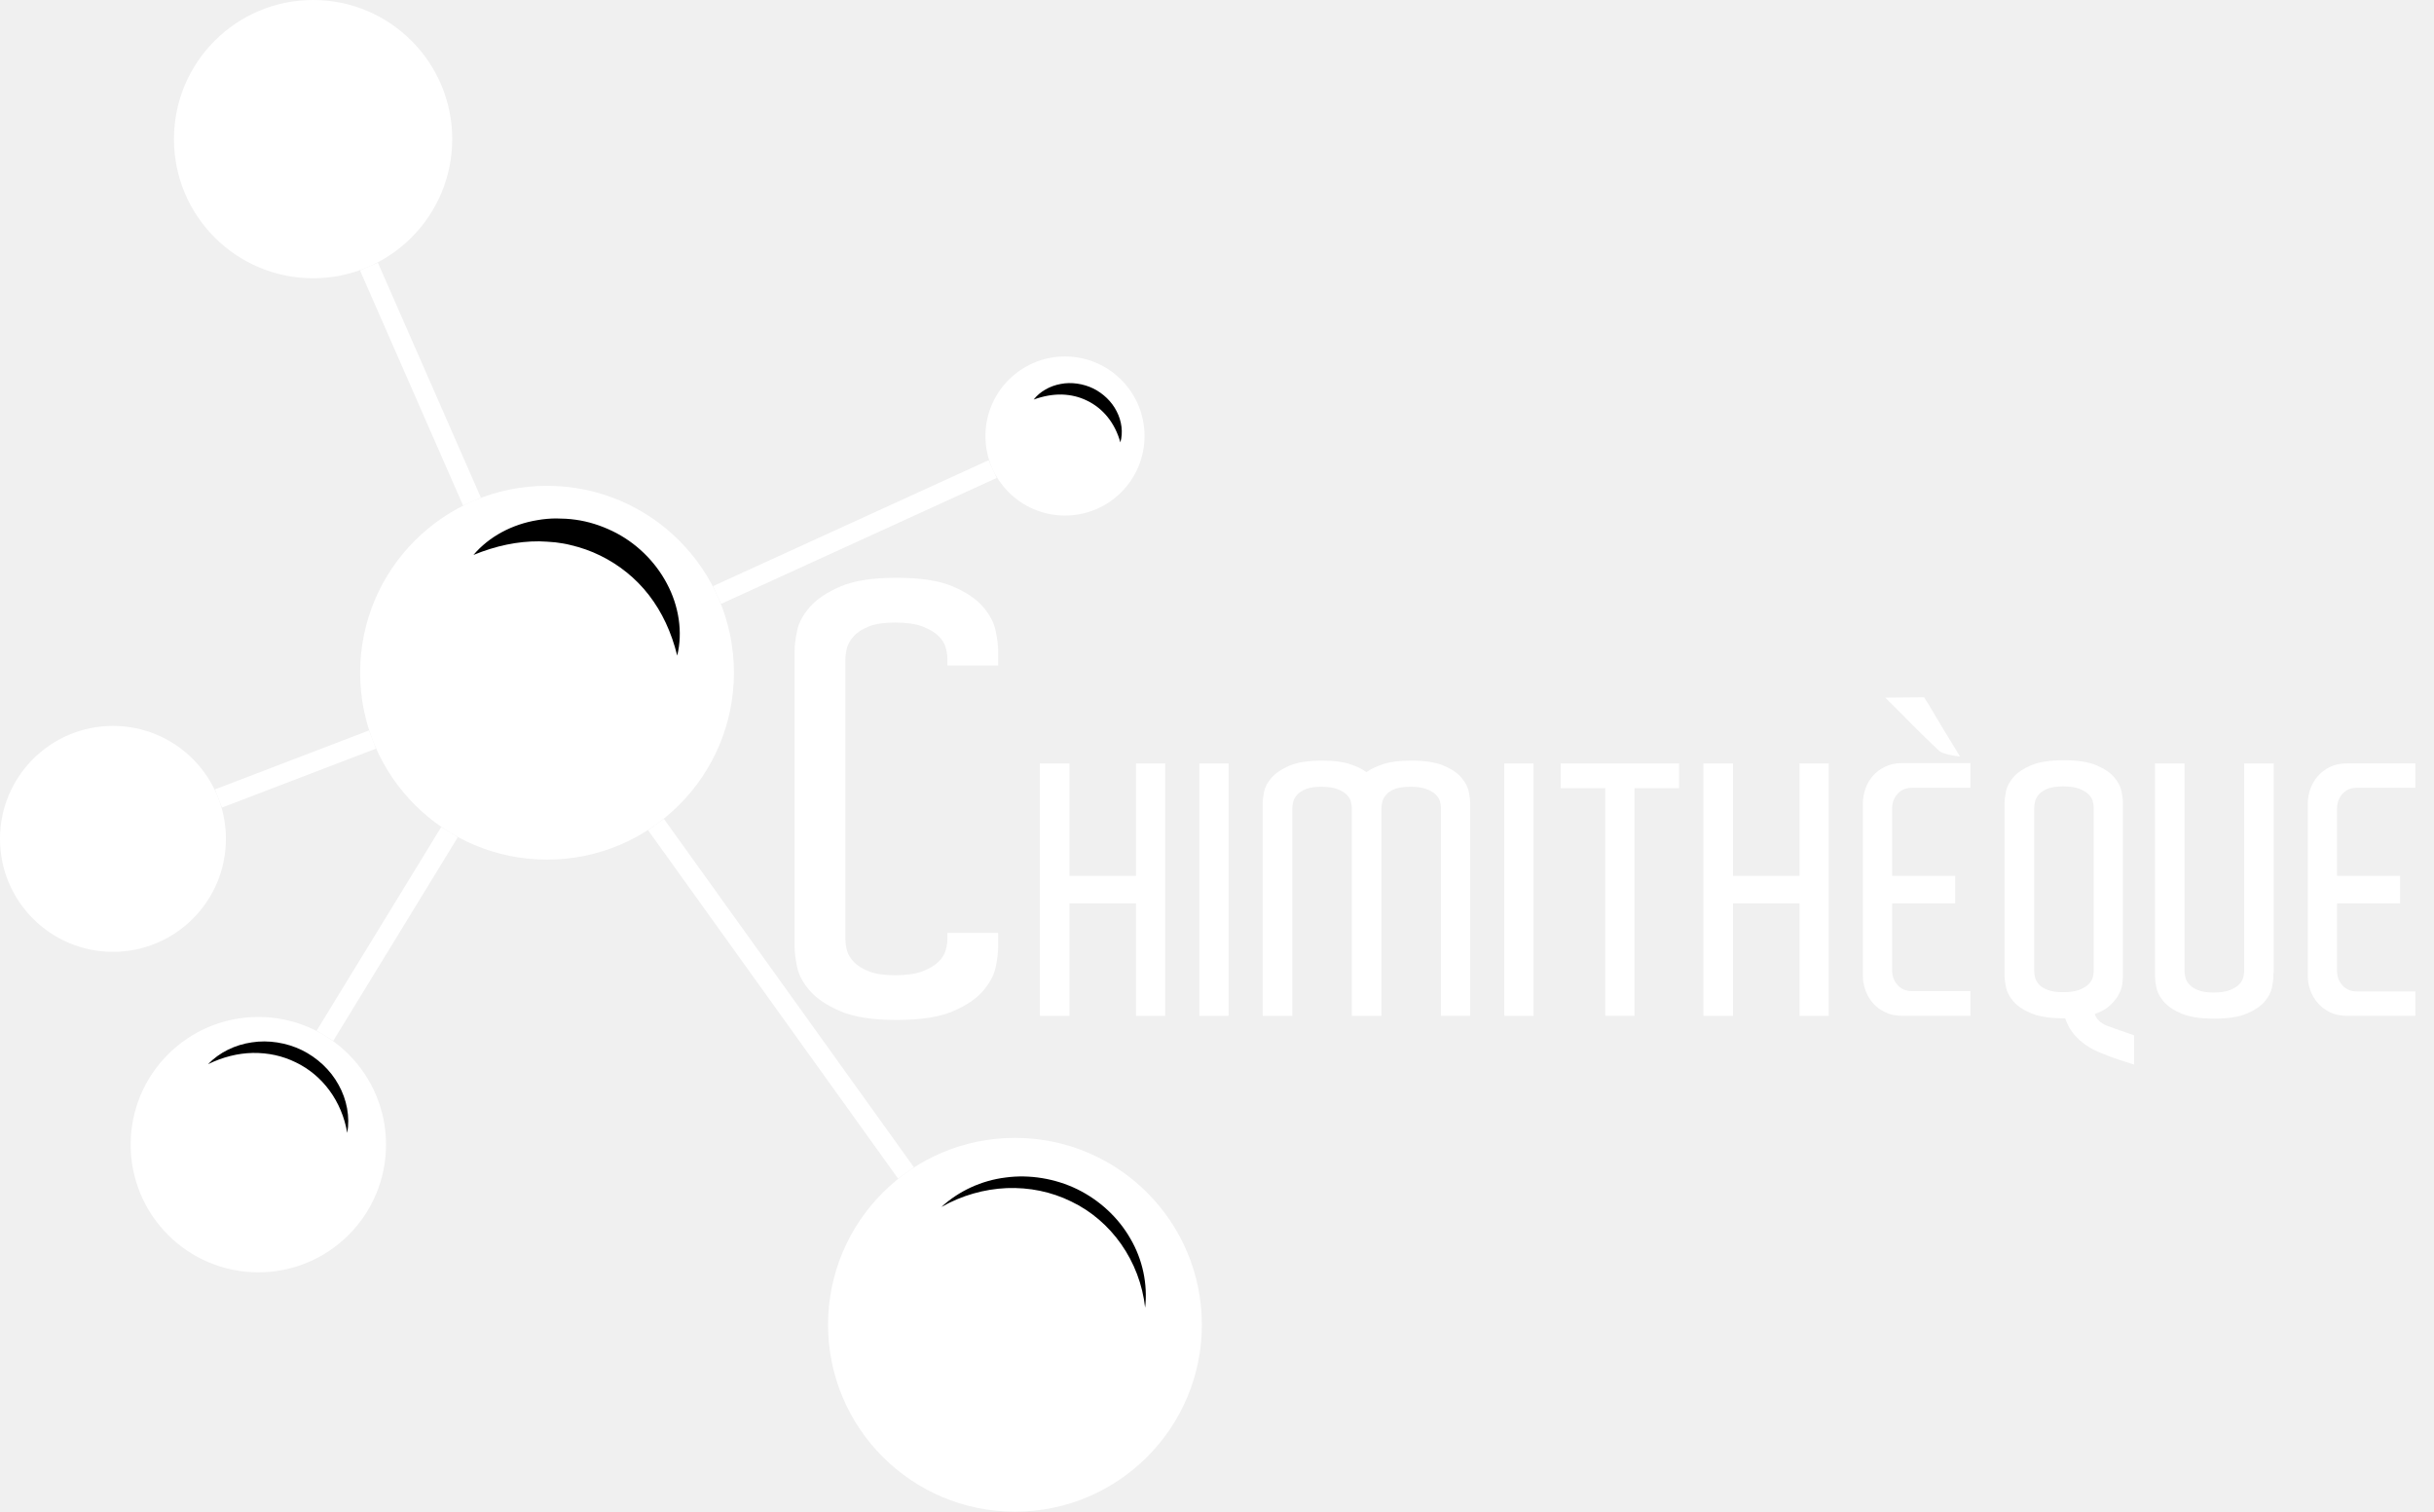
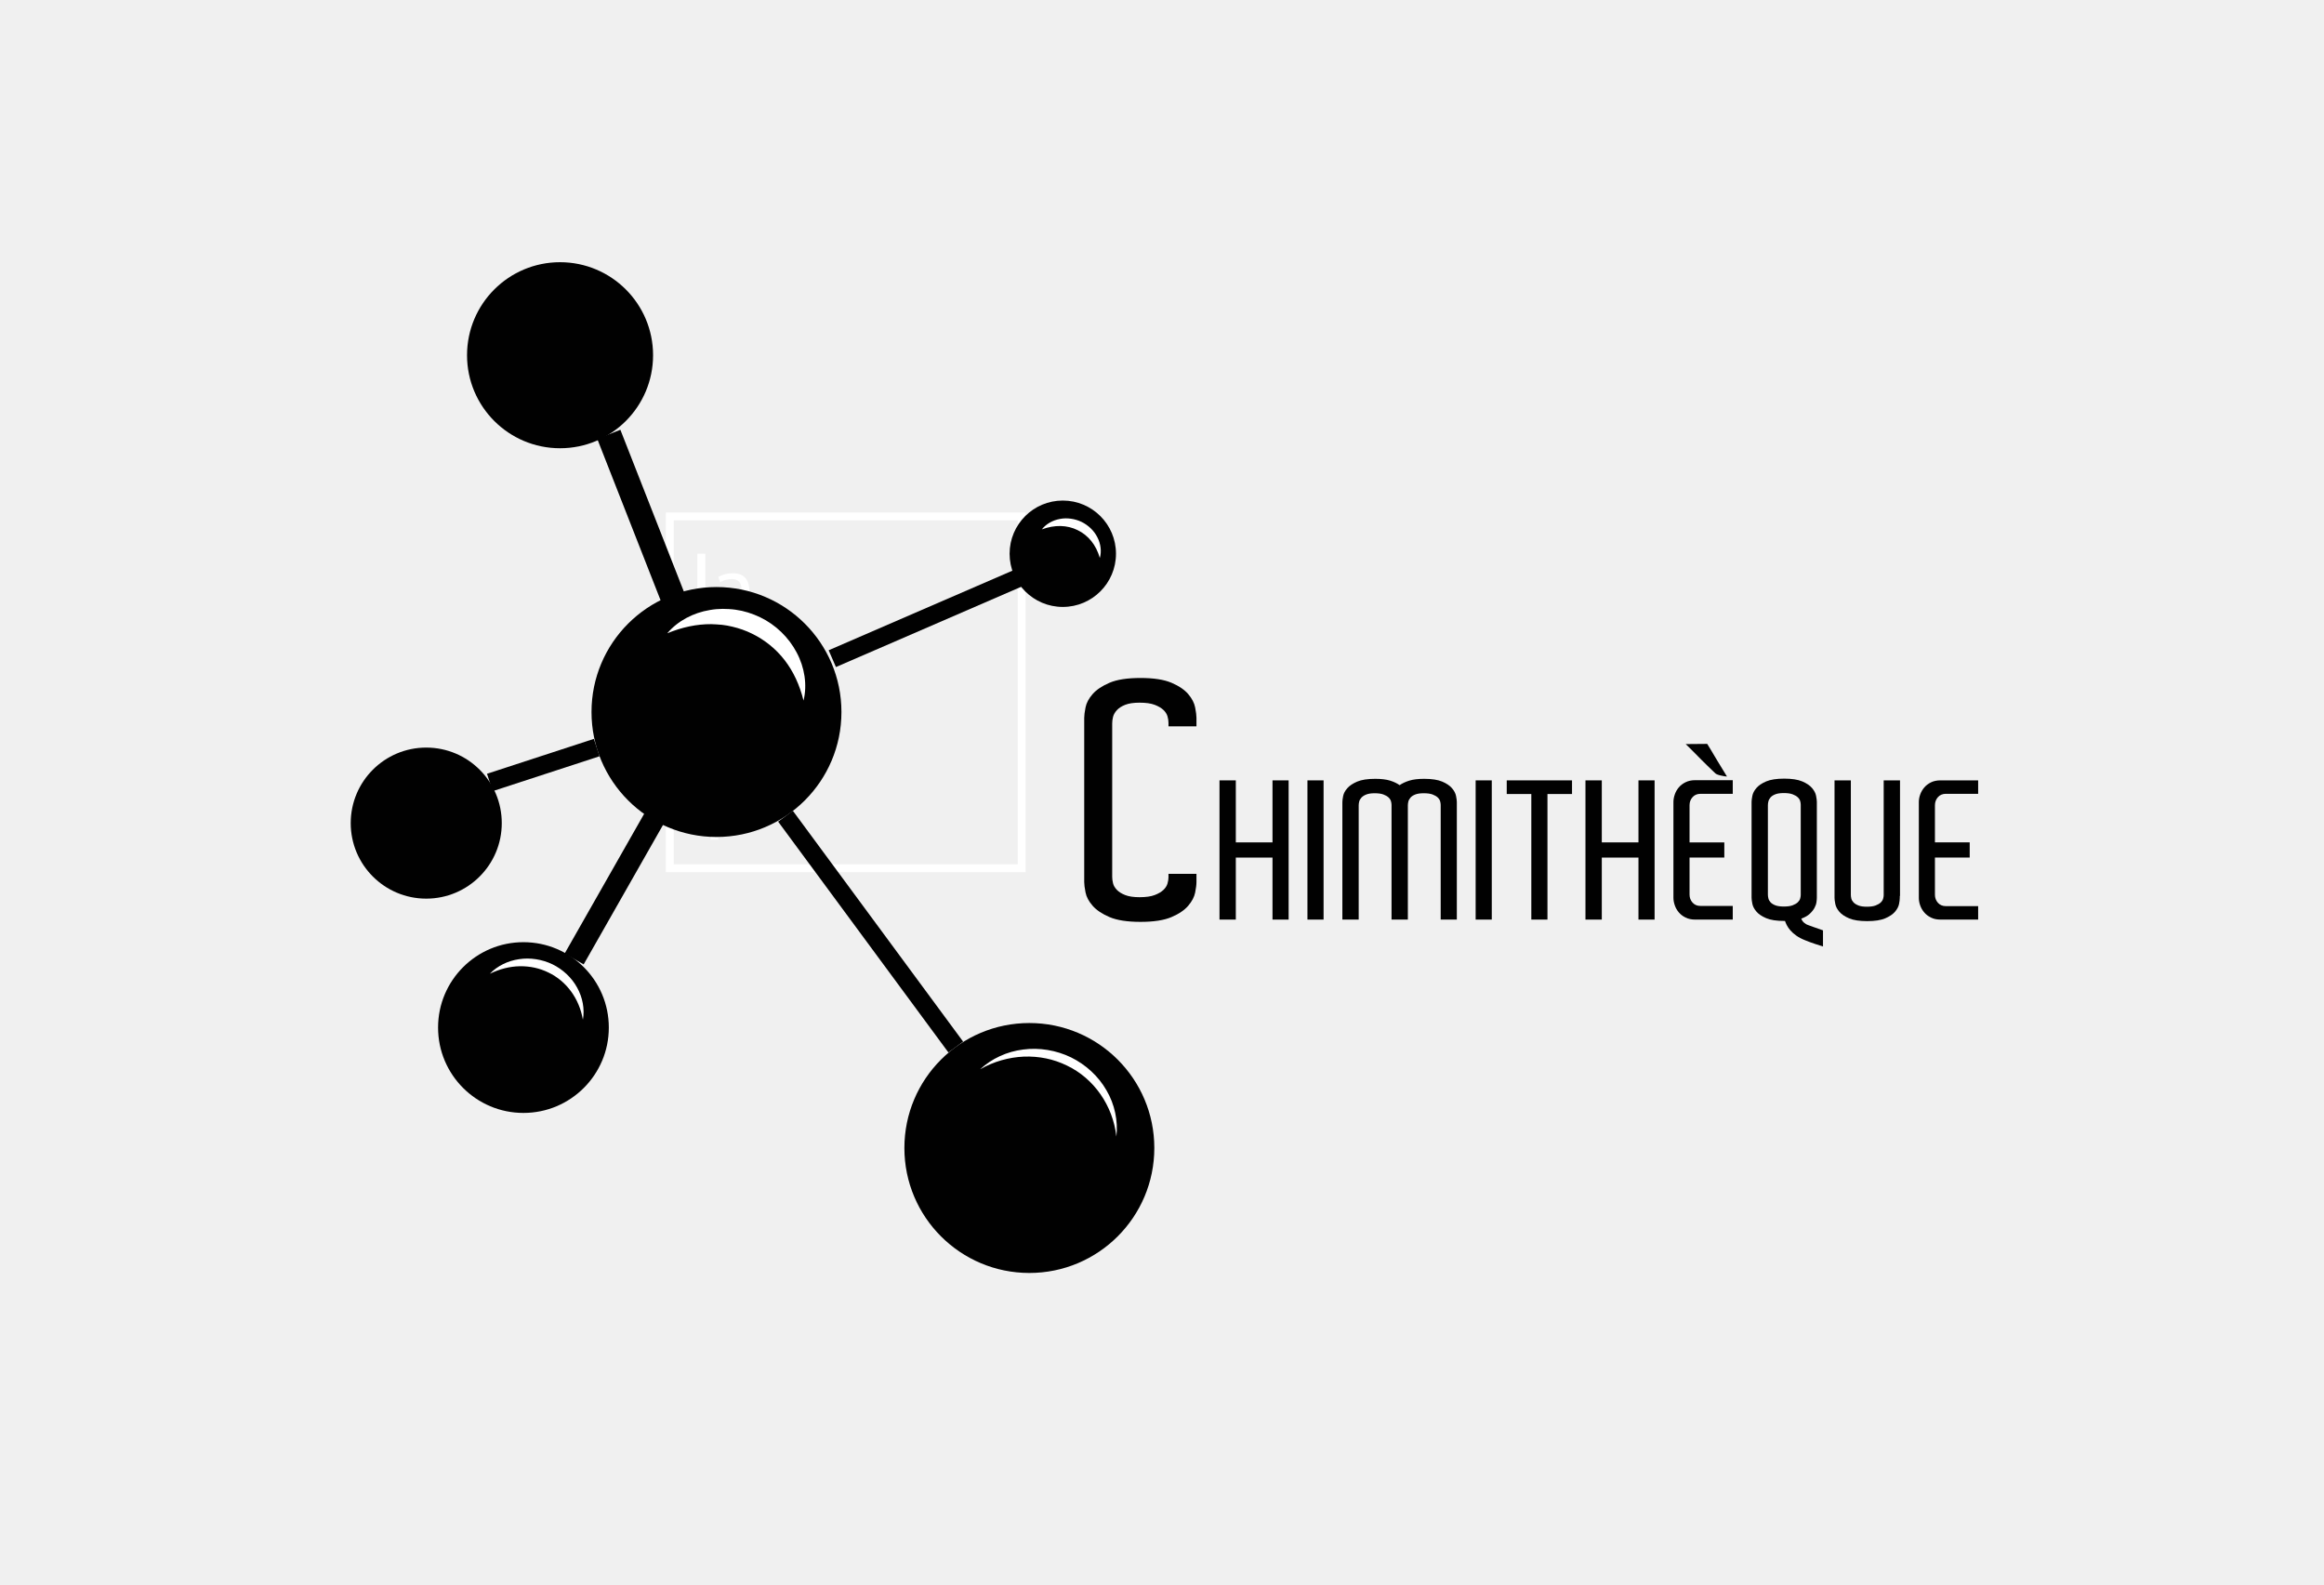
- <svg xmlns="http://www.w3.org/2000/svg" version="1.1" id="Calque_1" x="0px" y="0px" width="125" height="77.633" viewBox="0 0 125 77.633" enable-background="new 0 0 254.166 173.333" xml:space="preserve">
+ <svg xmlns="http://www.w3.org/2000/svg" version="1.1" id="Calque_1" x="0px" y="0px" width="254.166px" height="173.333px" viewBox="0 0 254.166 173.333" enable-background="new 0 0 254.166 173.333" xml:space="preserve">
  <defs id="defs79" />
-   <circle fill="#010101" cx="52.124" cy="68.035" r="9.598" id="circle14" style="stroke-width:0.702;fill:#ffffff;fill-opacity:1" />
-   <g id="g18" transform="matrix(0.7023064,0,0,0.7023064,-26.93837,-20.13933)" style="fill:#000000;fill-opacity:1">
-     <path fill="#ffffff" d="m 107.196,116.936 c 1.264,-1.165 2.937,-1.942 4.703,-2.156 1.743,-0.236 3.62,0.076 5.227,0.855 1.613,0.791 2.997,2.055 3.883,3.604 0.906,1.537 1.281,3.352 1.085,5.059 -0.383,-3.417 -2.474,-6.363 -5.406,-7.764 -1.462,-0.717 -3.063,-1.042 -4.721,-0.979 -1.636,0.073 -3.277,0.531 -4.771,1.381 z" id="path16" style="fill:#000000;fill-opacity:1" />
+   <g id="g6">
+     <path fill="#FFFFFF" d="M76.266,60.555h0.869v7.01h-0.869V60.555z" id="path2" />
+     <path fill="#FFFFFF" d="M81.954,66.419c0,0.415,0.02,0.819,0.069,1.146h-0.78l-0.068-0.603h-0.03   c-0.267,0.375-0.779,0.711-1.461,0.711c-0.968,0-1.461-0.681-1.461-1.372c0-1.155,1.026-1.787,2.873-1.777v-0.099   c0-0.385-0.109-1.105-1.086-1.096c-0.454,0-0.919,0.128-1.254,0.355l-0.197-0.582c0.395-0.247,0.977-0.415,1.579-0.415   c1.461,0,1.816,0.997,1.816,1.945V66.419z M81.115,65.126c-0.948-0.02-2.024,0.148-2.024,1.076c0,0.572,0.376,0.829,0.81,0.829   c0.632,0,1.037-0.395,1.175-0.8c0.03-0.099,0.04-0.197,0.04-0.276V65.126z" id="path4" />
  </g>
-   <circle fill="#010101" cx="16.079" cy="7.145" r="7.145" id="circle20" style="stroke-width:0.702;fill:#ffffff;fill-opacity:1" />
-   <circle fill="#010101" cx="54.693" cy="22.392" r="4.085" id="circle22" style="stroke-width:0.702;fill:#ffffff;fill-opacity:1" />
-   <g id="g26" transform="matrix(0.7023064,0,0,0.7023064,-26.93837,-20.13933)" style="fill:#000000;fill-opacity:1">
-     <path fill="#ffffff" d="m 113.943,57.893 c 0.465,-0.595 1.198,-1.001 1.983,-1.141 0.766,-0.152 1.645,-0.021 2.369,0.329 0.731,0.363 1.354,0.951 1.716,1.671 0.37,0.711 0.483,1.545 0.272,2.273 -0.404,-1.443 -1.274,-2.488 -2.427,-3.047 -0.581,-0.287 -1.183,-0.43 -1.864,-0.452 -0.662,-0.011 -1.336,0.11 -2.049,0.367 z" id="path24" style="fill:#000000;fill-opacity:1" />
+   <rect x="73.254" y="56.474" fill="none" stroke="#FFFFFF" stroke-width="0.861" stroke-miterlimit="10" width="38.479" height="38.479" id="rect8" />
+   <g id="g12">
+     <path fill="#FFFFFF" d="M77.711,86.215h-0.02l-1.116,0.603l-0.168-0.662l1.402-0.75h0.74v6.417h-0.839V86.215z" id="path10" />
  </g>
-   <circle fill="#010101" cx="5.801" cy="43.081" r="5.801" id="circle28" style="stroke-width:0.702;fill:#ffffff;fill-opacity:1" />
-   <circle fill="#010101" cx="13.267" cy="58.784" r="6.557" id="circle30" style="stroke-width:0.702;fill:#ffffff;fill-opacity:1" />
-   <g id="g34" transform="matrix(0.7023064,0,0,0.7023064,-26.93837,-20.13933)" style="fill:#000000;fill-opacity:1">
-     <path fill="#ffffff" d="m 53.572,106.494 c 0.82,-0.859 1.979,-1.422 3.203,-1.596 1.204,-0.189 2.529,0.021 3.65,0.564 1.127,0.555 2.091,1.445 2.688,2.537 0.607,1.081 0.847,2.354 0.636,3.521 -0.395,-2.328 -1.812,-4.225 -3.763,-5.16 -0.976,-0.48 -2.025,-0.704 -3.145,-0.689 -1.1,0.022 -2.206,0.304 -3.269,0.823 z" id="path32" style="fill:#000000;fill-opacity:1" />
+   <circle fill="#010101" cx="112.576" cy="125.549" r="13.667" id="circle14" />
+   <g id="g18">
+     <path fill="#FFFFFF" d="M107.196,116.936c1.264-1.165,2.937-1.942,4.703-2.156c1.743-0.236,3.62,0.076,5.227,0.855   c1.613,0.791,2.997,2.055,3.883,3.604c0.906,1.537,1.281,3.352,1.085,5.059c-0.383-3.417-2.474-6.363-5.406-7.764   c-1.462-0.717-3.063-1.042-4.721-0.979C110.331,115.628,108.69,116.086,107.196,116.936z" id="path16" />
  </g>
-   <circle fill="#010101" cx="28.093" cy="34.548" r="9.598" id="circle46" style="stroke-width:0.702;fill:#ffffff;fill-opacity:1" />
-   <g id="g50" transform="matrix(0.7023064,0,0,0.7023064,-26.93837,-20.13933)" style="fill:#000000;fill-opacity:1">
-     <path fill="#ffffff" d="m 72.979,69.256 c 1.136,-1.347 2.844,-2.248 4.67,-2.544 0.435,-0.081 0.961,-0.124 1.368,-0.125 0.484,0.005 0.957,0.025 1.419,0.092 0.932,0.126 1.842,0.418 2.692,0.826 1.705,0.818 3.126,2.199 3.994,3.843 0.877,1.635 1.177,3.557 0.756,5.268 -0.421,-1.704 -1.111,-3.188 -2.073,-4.43 -0.96,-1.241 -2.186,-2.214 -3.554,-2.884 -0.683,-0.337 -1.408,-0.591 -2.156,-0.766 -0.376,-0.099 -0.756,-0.153 -1.122,-0.202 -0.446,-0.034 -0.774,-0.066 -1.19,-0.074 -1.578,-0.009 -3.182,0.329 -4.804,0.996 z" id="path48" style="fill:#000000;fill-opacity:1" />
+   <circle fill="#010101" cx="61.251" cy="38.849" r="10.173" id="circle20" />
+   <circle fill="#010101" cx="116.233" cy="60.559" r="5.817" id="circle22" />
+   <g id="g26">
+     <path fill="#FFFFFF" d="M113.943,57.893c0.465-0.595,1.198-1.001,1.983-1.141c0.766-0.152,1.645-0.021,2.369,0.329   c0.731,0.363,1.354,0.951,1.716,1.671c0.37,0.711,0.483,1.545,0.272,2.273c-0.404-1.443-1.274-2.488-2.427-3.047   c-0.581-0.287-1.183-0.43-1.864-0.452C115.33,57.515,114.656,57.636,113.943,57.893z" id="path24" />
  </g>
-   <g id="g74" transform="matrix(0.8513798,0,0,0.8513827,-60.14522,-33.45462)" style="fill:#ffffff;fill-opacity:1">
-     <path fill="#010101" d="m 127.792,79.438 v -0.396 c 0,-0.216 -0.036,-0.45 -0.108,-0.702 -0.072,-0.252 -0.222,-0.486 -0.45,-0.702 -0.229,-0.216 -0.546,-0.401 -0.954,-0.558 -0.409,-0.156 -0.96,-0.234 -1.656,-0.234 -0.648,0 -1.17,0.078 -1.566,0.234 -0.396,0.157 -0.702,0.354 -0.918,0.594 -0.216,0.24 -0.354,0.486 -0.414,0.738 -0.06,0.252 -0.09,0.486 -0.09,0.702 v 0.324 16.128 0.323 c 0,0.217 0.03,0.451 0.09,0.703 0.06,0.252 0.198,0.492 0.414,0.72 0.216,0.228 0.522,0.42 0.918,0.575 0.396,0.157 0.918,0.234 1.566,0.234 0.696,0 1.248,-0.077 1.656,-0.234 0.408,-0.155 0.726,-0.342 0.954,-0.558 0.228,-0.216 0.378,-0.45 0.45,-0.702 0.072,-0.252 0.108,-0.473 0.108,-0.666 v -0.396 h 3.06 v 0.899 c 0,0.289 -0.048,0.673 -0.144,1.152 -0.096,0.48 -0.348,0.961 -0.756,1.439 -0.408,0.48 -1.021,0.895 -1.836,1.242 -0.816,0.348 -1.944,0.522 -3.384,0.522 -1.44,0 -2.568,-0.175 -3.384,-0.522 -0.816,-0.348 -1.435,-0.762 -1.854,-1.242 -0.42,-0.479 -0.678,-0.965 -0.774,-1.457 -0.096,-0.492 -0.144,-0.87 -0.144,-1.135 V 95.564 79.438 78.502 c 0,-0.264 0.048,-0.642 0.144,-1.134 0.096,-0.492 0.354,-0.978 0.774,-1.458 0.419,-0.479 1.038,-0.894 1.854,-1.242 0.815,-0.348 1.944,-0.522 3.384,-0.522 1.44,0 2.568,0.174 3.384,0.522 0.815,0.348 1.428,0.762 1.836,1.242 0.408,0.48 0.66,0.966 0.756,1.458 0.096,0.492 0.144,0.87 0.144,1.134 v 0.936 z" id="path52" style="fill:#ffffff;fill-opacity:1" />
-     <path fill="#010101" d="m 140.932,85.344 v 15.226 h -1.764 v -6.783 h -4.012 v 6.783 h -1.785 V 85.344 h 1.785 v 6.783 h 4.012 v -6.783 z" id="path54" style="fill:#ffffff;fill-opacity:1" />
-     <path fill="#010101" d="m 142.989,85.344 h 1.765 v 15.226 h -1.765 z" id="path56" style="fill:#ffffff;fill-opacity:1" />
-     <path fill="#010101" d="m 159.327,100.569 h -1.764 V 88.264 88.033 c 0,-0.126 -0.021,-0.263 -0.063,-0.409 -0.042,-0.146 -0.13,-0.283 -0.263,-0.41 -0.133,-0.125 -0.318,-0.234 -0.557,-0.325 -0.239,-0.091 -0.56,-0.136 -0.966,-0.136 -0.392,0 -0.703,0.045 -0.935,0.136 -0.23,0.091 -0.406,0.207 -0.524,0.347 -0.119,0.141 -0.196,0.283 -0.231,0.431 -0.035,0.148 -0.053,0.283 -0.053,0.409 v 0.189 12.306 h -1.784 V 88.264 88.033 c 0,-0.126 -0.021,-0.263 -0.063,-0.409 -0.042,-0.146 -0.13,-0.283 -0.263,-0.41 -0.133,-0.125 -0.318,-0.234 -0.557,-0.325 -0.239,-0.091 -0.56,-0.136 -0.966,-0.136 -0.378,0 -0.683,0.045 -0.913,0.136 -0.231,0.091 -0.41,0.207 -0.536,0.347 -0.126,0.141 -0.206,0.283 -0.241,0.431 -0.035,0.148 -0.053,0.283 -0.053,0.409 v 0.189 12.306 H 146.81 V 88.264 87.717 c 0,-0.153 0.028,-0.374 0.084,-0.661 0.057,-0.286 0.207,-0.57 0.452,-0.851 0.245,-0.279 0.605,-0.521 1.081,-0.725 0.477,-0.203 1.135,-0.305 1.975,-0.305 0.672,0 1.218,0.067 1.638,0.2 0.42,0.134 0.763,0.298 1.029,0.493 0.279,-0.195 0.63,-0.359 1.05,-0.493 0.42,-0.133 0.966,-0.2 1.638,-0.2 0.84,0 1.498,0.102 1.975,0.305 0.476,0.203 0.832,0.445 1.07,0.725 0.238,0.28 0.385,0.564 0.441,0.851 0.056,0.287 0.084,0.508 0.084,0.661 v 0.252 z" id="path58" style="fill:#ffffff;fill-opacity:1" />
-     <path fill="#010101" d="m 161.385,85.344 h 1.764 v 15.226 h -1.764 z" id="path60" style="fill:#ffffff;fill-opacity:1" />
-     <path fill="#010101" d="m 171.927,86.836 h -2.688 v 13.733 h -1.765 V 86.836 h -2.688 v -1.492 h 1.491 5.648 v 1.492 z" id="path62" style="fill:#ffffff;fill-opacity:1" />
-     <path fill="#010101" d="m 180.956,85.344 v 15.226 h -1.764 v -6.783 h -4.011 v 6.783 h -1.785 V 85.344 h 1.785 v 6.783 h 4.011 v -6.783 z" id="path64" style="fill:#ffffff;fill-opacity:1" />
-     <path fill="#010101" d="m 189.504,100.569 h -4.116 c -0.393,0 -0.738,-0.073 -1.039,-0.221 -0.302,-0.147 -0.55,-0.336 -0.746,-0.567 -0.196,-0.23 -0.343,-0.489 -0.44,-0.776 -0.099,-0.286 -0.147,-0.563 -0.147,-0.829 v -0.42 -0.106 -9.408 -0.126 -0.399 c 0,-0.266 0.049,-0.542 0.147,-0.829 0.098,-0.286 0.244,-0.546 0.44,-0.776 0.196,-0.231 0.444,-0.42 0.746,-0.567 0.301,-0.147 0.646,-0.221 1.039,-0.221 h 4.116 v 1.491 h -2.247 -1.281 c -0.364,0 -0.654,0.123 -0.871,0.367 -0.218,0.245 -0.326,0.535 -0.326,0.871 v 0.189 3.885 h 3.802 v 1.659 h -3.802 v 3.864 0.189 c 0,0.336 0.108,0.626 0.326,0.871 0.217,0.245 0.507,0.367 0.871,0.367 h 1.281 2.247 z m -5.146,-19.194 c 0.084,0.084 0.217,0.213 0.399,0.388 0.182,0.175 0.385,0.378 0.608,0.609 0.225,0.231 0.459,0.469 0.704,0.714 0.244,0.245 0.476,0.473 0.692,0.683 0.218,0.21 0.402,0.388 0.557,0.535 0.155,0.147 0.252,0.242 0.294,0.284 0.07,0.056 0.168,0.105 0.294,0.147 0.126,0.042 0.267,0.077 0.421,0.105 0.168,0.042 0.35,0.07 0.546,0.084 -0.364,-0.588 -0.693,-1.127 -0.987,-1.617 -0.126,-0.21 -0.252,-0.42 -0.378,-0.63 -0.126,-0.21 -0.241,-0.406 -0.347,-0.588 -0.104,-0.182 -0.199,-0.336 -0.283,-0.462 -0.084,-0.126 -0.141,-0.217 -0.168,-0.273 z" id="path66" style="fill:#ffffff;fill-opacity:1" />
-     <path fill="#010101" d="m 197.715,101.157 c 0.069,0.028 0.262,0.098 0.577,0.21 0.315,0.111 0.676,0.238 1.081,0.378 v 1.765 c -0.182,-0.057 -0.465,-0.147 -0.85,-0.273 -0.386,-0.126 -0.746,-0.26 -1.082,-0.398 -0.392,-0.154 -0.721,-0.326 -0.987,-0.516 -0.266,-0.188 -0.482,-0.381 -0.65,-0.577 -0.168,-0.196 -0.298,-0.385 -0.389,-0.567 -0.091,-0.182 -0.157,-0.336 -0.199,-0.461 h -0.084 c -0.84,0 -1.498,-0.102 -1.975,-0.305 -0.476,-0.203 -0.833,-0.444 -1.07,-0.725 -0.238,-0.28 -0.386,-0.563 -0.441,-0.851 -0.056,-0.286 -0.084,-0.507 -0.084,-0.661 V 97.65 88.242 87.696 c 0,-0.153 0.028,-0.374 0.084,-0.661 0.056,-0.287 0.203,-0.57 0.441,-0.851 0.237,-0.28 0.595,-0.521 1.07,-0.725 0.477,-0.203 1.135,-0.305 1.975,-0.305 0.84,0 1.498,0.102 1.974,0.305 0.476,0.203 0.833,0.444 1.071,0.725 0.237,0.28 0.385,0.563 0.44,0.851 0.055,0.288 0.084,0.508 0.084,0.661 v 0.315 9.953 0.211 c 0,0.125 -0.014,0.29 -0.042,0.493 -0.028,0.203 -0.102,0.413 -0.22,0.63 -0.119,0.217 -0.291,0.431 -0.515,0.641 -0.225,0.21 -0.532,0.385 -0.924,0.525 0.069,0.195 0.182,0.354 0.336,0.473 0.154,0.119 0.28,0.192 0.379,0.22 z m -2.625,-2.016 c 0.405,0 0.728,-0.045 0.966,-0.136 0.237,-0.091 0.423,-0.2 0.557,-0.325 0.133,-0.127 0.221,-0.263 0.263,-0.41 0.042,-0.146 0.063,-0.275 0.063,-0.389 v -0.23 -9.408 -0.23 c 0,-0.127 -0.021,-0.263 -0.063,-0.41 -0.042,-0.146 -0.13,-0.283 -0.263,-0.409 -0.134,-0.126 -0.319,-0.234 -0.557,-0.325 -0.238,-0.092 -0.561,-0.137 -0.966,-0.137 -0.393,0 -0.704,0.045 -0.935,0.137 -0.231,0.091 -0.406,0.207 -0.525,0.346 -0.119,0.141 -0.196,0.284 -0.23,0.432 -0.035,0.146 -0.053,0.283 -0.053,0.408 v 0.189 9.408 0.189 c 0,0.125 0.018,0.262 0.053,0.409 0.034,0.147 0.111,0.287 0.23,0.42 0.119,0.134 0.294,0.245 0.525,0.336 0.231,0.09 0.542,0.135 0.935,0.135 z" id="path68" style="fill:#ffffff;fill-opacity:1" />
-     <path fill="#010101" d="m 207.794,97.986 h -0.021 v 0.21 c 0,0.168 -0.028,0.392 -0.084,0.672 -0.056,0.28 -0.203,0.56 -0.44,0.841 -0.238,0.279 -0.596,0.521 -1.071,0.724 -0.476,0.203 -1.134,0.305 -1.974,0.305 -0.84,0 -1.498,-0.102 -1.975,-0.305 -0.476,-0.202 -0.833,-0.444 -1.07,-0.724 -0.238,-0.281 -0.386,-0.564 -0.441,-0.852 -0.056,-0.286 -0.084,-0.507 -0.084,-0.661 V 97.672 85.344 h 1.785 v 12.328 0.188 c 0,0.126 0.018,0.263 0.053,0.409 0.034,0.147 0.115,0.287 0.241,0.42 0.126,0.134 0.305,0.246 0.535,0.336 0.231,0.092 0.536,0.137 0.914,0.137 0.405,0 0.728,-0.045 0.966,-0.137 0.237,-0.09 0.423,-0.199 0.557,-0.325 0.133,-0.126 0.221,-0.263 0.263,-0.409 0.042,-0.146 0.063,-0.276 0.063,-0.389 v -0.23 -12.328 h 1.785 v 12.642 z" id="path70" style="fill:#ffffff;fill-opacity:1" />
-     <path fill="#010101" d="m 216.342,100.569 h -4.116 c -0.406,0 -0.756,-0.073 -1.05,-0.221 -0.294,-0.148 -0.539,-0.336 -0.735,-0.567 -0.196,-0.23 -0.343,-0.486 -0.44,-0.766 -0.099,-0.28 -0.147,-0.553 -0.147,-0.819 V 97.65 88.263 87.716 c 0,-0.266 0.049,-0.538 0.147,-0.818 0.098,-0.279 0.244,-0.535 0.44,-0.767 0.196,-0.232 0.441,-0.42 0.735,-0.567 0.294,-0.146 0.644,-0.221 1.05,-0.221 h 4.116 v 1.471 h -2.269 -1.26 c -0.364,0 -0.654,0.123 -0.871,0.367 -0.218,0.245 -0.326,0.543 -0.326,0.893 v 0.189 3.863 h 3.802 v 1.659 h -3.802 v 3.864 0.21 c 0,0.336 0.108,0.626 0.326,0.872 0.217,0.244 0.507,0.367 0.871,0.367 h 1.26 2.269 z" id="path72" style="fill:#ffffff;fill-opacity:1" />
+   <circle fill="#010101" cx="46.617" cy="90.018" r="8.26" id="circle28" />
+   <circle fill="#010101" cx="57.247" cy="112.377" r="9.337" id="circle30" />
+   <g id="g34">
+     <path fill="#FFFFFF" d="M53.572,106.494c0.82-0.859,1.979-1.422,3.203-1.596c1.204-0.189,2.529,0.021,3.65,0.564   c1.127,0.555,2.091,1.445,2.688,2.537c0.607,1.081,0.847,2.354,0.636,3.521c-0.395-2.328-1.812-4.225-3.763-5.16   c-0.976-0.48-2.025-0.704-3.145-0.689C55.741,105.693,54.635,105.975,53.572,106.494z" id="path32" />
  </g>
-   <path style="fill:#ffffff;fill-opacity:1;fill-rule:evenodd;stroke:#ffffff;stroke-width:1px;stroke-linecap:butt;stroke-linejoin:miter;stroke-opacity:1" d="M 16.689,53.19 23.084,42.736" id="path2" />
-   <path style="fill:#ffffff;fill-opacity:1;fill-rule:evenodd;stroke:#ffffff;stroke-width:1px;stroke-linecap:butt;stroke-linejoin:miter;stroke-opacity:1" d="m 11.219,41.007 7.91,-3.028" id="path3" />
-   <path style="fill:#ffffff;fill-opacity:1;fill-rule:evenodd;stroke:#ffffff;stroke-width:1px;stroke-linecap:butt;stroke-linejoin:miter;stroke-opacity:1" d="m 18.947,13.688 5.292,12.07" id="path4" />
-   <path style="fill:#ffffff;fill-opacity:1;fill-rule:evenodd;stroke:#ffffff;stroke-width:1px;stroke-linecap:butt;stroke-linejoin:miter;stroke-opacity:1" d="M 50.977,24.09 36.823,30.558" id="path5" />
-   <path style="fill:#ffffff;fill-opacity:1;fill-rule:evenodd;stroke:#ffffff;stroke-width:1px;stroke-linecap:butt;stroke-linejoin:miter;stroke-opacity:1" d="M 46.528,60.236 33.689,42.346" id="path6" />
+   <line fill="none" stroke="#010101" stroke-width="2.718" stroke-miterlimit="10" x1="66.584" y1="47.501" x2="75.381" y2="69.919" id="line36" />
+   <line fill="none" stroke="#010101" stroke-width="2" stroke-miterlimit="10" x1="111.416" y1="63.2" x2="91.025" y2="72.034" id="line38" />
+   <line fill="none" stroke="#010101" stroke-width="2" stroke-miterlimit="10" x1="85.906" y1="89.262" x2="104.526" y2="114.506" id="line40" />
+   <line fill="none" stroke="#010101" stroke-width="2.394" stroke-miterlimit="10" x1="73.254" y1="86.491" x2="62.792" y2="104.877" id="line42" />
+   <line fill="none" stroke="#010101" stroke-width="2" stroke-miterlimit="10" x1="53.572" y1="85.572" x2="65.257" y2="81.758" id="line44" />
+   <circle fill="#010101" cx="78.358" cy="77.868" r="13.667" id="circle46" />
+   <g id="g50">
+     <path fill="#FFFFFF" d="M72.979,69.256c1.136-1.347,2.844-2.248,4.67-2.544c0.435-0.081,0.961-0.124,1.368-0.125   c0.484,0.005,0.957,0.025,1.419,0.092c0.932,0.126,1.842,0.418,2.692,0.826c1.705,0.818,3.126,2.199,3.994,3.843   c0.877,1.635,1.177,3.557,0.756,5.268c-0.421-1.704-1.111-3.188-2.073-4.43c-0.96-1.241-2.186-2.214-3.554-2.884   c-0.683-0.337-1.408-0.591-2.156-0.766c-0.376-0.099-0.756-0.153-1.122-0.202c-0.446-0.034-0.774-0.066-1.19-0.074   C76.205,68.251,74.601,68.589,72.979,69.256z" id="path48" />
+   </g>
+   <g id="g74">
+     <path fill="#010101" d="M127.792,79.438v-0.396c0-0.216-0.036-0.45-0.108-0.702c-0.072-0.252-0.222-0.486-0.45-0.702   c-0.229-0.216-0.546-0.401-0.954-0.558c-0.409-0.156-0.96-0.234-1.656-0.234c-0.648,0-1.17,0.078-1.566,0.234   c-0.396,0.157-0.702,0.354-0.918,0.594c-0.216,0.24-0.354,0.486-0.414,0.738c-0.06,0.252-0.09,0.486-0.09,0.702v0.324v16.128v0.323   c0,0.217,0.03,0.451,0.09,0.703c0.06,0.252,0.198,0.492,0.414,0.72s0.522,0.42,0.918,0.575c0.396,0.157,0.918,0.234,1.566,0.234   c0.696,0,1.248-0.077,1.656-0.234c0.408-0.155,0.726-0.342,0.954-0.558c0.228-0.216,0.378-0.45,0.45-0.702   c0.072-0.252,0.108-0.473,0.108-0.666v-0.396h3.06v0.899c0,0.289-0.048,0.673-0.144,1.152c-0.096,0.48-0.348,0.961-0.756,1.439   c-0.408,0.48-1.021,0.895-1.836,1.242c-0.816,0.348-1.944,0.522-3.384,0.522c-1.44,0-2.568-0.175-3.384-0.522   c-0.816-0.348-1.435-0.762-1.854-1.242c-0.42-0.479-0.678-0.965-0.774-1.457c-0.096-0.492-0.144-0.87-0.144-1.135v-0.899V79.438   v-0.936c0-0.264,0.048-0.642,0.144-1.134c0.096-0.492,0.354-0.978,0.774-1.458c0.419-0.479,1.038-0.894,1.854-1.242   c0.815-0.348,1.944-0.522,3.384-0.522c1.44,0,2.568,0.174,3.384,0.522c0.815,0.348,1.428,0.762,1.836,1.242   c0.408,0.48,0.66,0.966,0.756,1.458c0.096,0.492,0.144,0.87,0.144,1.134v0.936H127.792z" id="path52" />
+     <path fill="#010101" d="M140.932,85.344v15.226h-1.764v-6.783h-4.012v6.783h-1.785V85.344h1.785v6.783h4.012v-6.783H140.932z" id="path54" />
+     <path fill="#010101" d="M142.989,85.344h1.765v15.226h-1.765V85.344z" id="path56" />
+     <path fill="#010101" d="M159.327,100.569h-1.764V88.264v-0.231c0-0.126-0.021-0.263-0.063-0.409s-0.13-0.283-0.263-0.41   c-0.133-0.125-0.318-0.234-0.557-0.325s-0.56-0.136-0.966-0.136c-0.392,0-0.703,0.045-0.935,0.136   c-0.23,0.091-0.406,0.207-0.524,0.347c-0.119,0.141-0.196,0.283-0.231,0.431s-0.053,0.283-0.053,0.409v0.189v12.306h-1.784V88.264   v-0.231c0-0.126-0.021-0.263-0.063-0.409s-0.13-0.283-0.263-0.41c-0.133-0.125-0.318-0.234-0.557-0.325s-0.56-0.136-0.966-0.136   c-0.378,0-0.683,0.045-0.913,0.136c-0.231,0.091-0.41,0.207-0.536,0.347c-0.126,0.141-0.206,0.283-0.241,0.431   s-0.053,0.283-0.053,0.409v0.189v12.306h-1.785V88.264v-0.547c0-0.153,0.028-0.374,0.084-0.661c0.057-0.286,0.207-0.57,0.452-0.851   c0.245-0.279,0.605-0.521,1.081-0.725c0.477-0.203,1.135-0.305,1.975-0.305c0.672,0,1.218,0.067,1.638,0.2   c0.42,0.134,0.763,0.298,1.029,0.493c0.279-0.195,0.63-0.359,1.05-0.493c0.42-0.133,0.966-0.2,1.638-0.2   c0.84,0,1.498,0.102,1.975,0.305c0.476,0.203,0.832,0.445,1.07,0.725c0.238,0.28,0.385,0.564,0.441,0.851   c0.056,0.287,0.084,0.508,0.084,0.661v0.252V100.569z" id="path58" />
+     <path fill="#010101" d="M161.385,85.344h1.764v15.226h-1.764V85.344z" id="path60" />
+     <path fill="#010101" d="M171.927,86.836h-2.688v13.733h-1.765V86.836h-2.688v-1.492h1.491h5.648V86.836z" id="path62" />
+     <path fill="#010101" d="M180.956,85.344v15.226h-1.764v-6.783h-4.011v6.783h-1.785V85.344h1.785v6.783h4.011v-6.783H180.956z" id="path64" />
+     <path fill="#010101" d="M189.504,100.569h-4.116c-0.393,0-0.738-0.073-1.039-0.221c-0.302-0.147-0.55-0.336-0.746-0.567   c-0.196-0.23-0.343-0.489-0.44-0.776c-0.099-0.286-0.147-0.563-0.147-0.829v-0.42V97.65v-9.408v-0.126v-0.399   c0-0.266,0.049-0.542,0.147-0.829c0.098-0.286,0.244-0.546,0.44-0.776c0.196-0.231,0.444-0.42,0.746-0.567   c0.301-0.147,0.646-0.221,1.039-0.221h4.116v1.491h-2.247h-1.281c-0.364,0-0.654,0.123-0.871,0.367   c-0.218,0.245-0.326,0.535-0.326,0.871v0.189v3.885h3.802v1.659h-3.802v3.864v0.189c0,0.336,0.108,0.626,0.326,0.871   c0.217,0.245,0.507,0.367,0.871,0.367h1.281h2.247V100.569z M184.358,81.375c0.084,0.084,0.217,0.213,0.399,0.388   c0.182,0.175,0.385,0.378,0.608,0.609c0.225,0.231,0.459,0.469,0.704,0.714c0.244,0.245,0.476,0.473,0.692,0.683   c0.218,0.21,0.402,0.388,0.557,0.535s0.252,0.242,0.294,0.284c0.07,0.056,0.168,0.105,0.294,0.147s0.267,0.077,0.421,0.105   c0.168,0.042,0.35,0.07,0.546,0.084c-0.364-0.588-0.693-1.127-0.987-1.617c-0.126-0.21-0.252-0.42-0.378-0.63   s-0.241-0.406-0.347-0.588c-0.104-0.182-0.199-0.336-0.283-0.462s-0.141-0.217-0.168-0.273L184.358,81.375z" id="path66" />
+     <path fill="#010101" d="M197.715,101.157c0.069,0.028,0.262,0.098,0.577,0.21c0.315,0.111,0.676,0.238,1.081,0.378v1.765   c-0.182-0.057-0.465-0.147-0.85-0.273c-0.386-0.126-0.746-0.26-1.082-0.398c-0.392-0.154-0.721-0.326-0.987-0.516   c-0.266-0.188-0.482-0.381-0.65-0.577s-0.298-0.385-0.389-0.567c-0.091-0.182-0.157-0.336-0.199-0.461h-0.084   c-0.84,0-1.498-0.102-1.975-0.305c-0.476-0.203-0.833-0.444-1.07-0.725c-0.238-0.28-0.386-0.563-0.441-0.851   c-0.056-0.286-0.084-0.507-0.084-0.661V97.65v-9.408v-0.546c0-0.153,0.028-0.374,0.084-0.661s0.203-0.57,0.441-0.851   c0.237-0.28,0.595-0.521,1.07-0.725c0.477-0.203,1.135-0.305,1.975-0.305s1.498,0.102,1.974,0.305s0.833,0.444,1.071,0.725   c0.237,0.28,0.385,0.563,0.44,0.851s0.084,0.508,0.084,0.661v0.315v9.953v0.211c0,0.125-0.014,0.29-0.042,0.493   s-0.102,0.413-0.22,0.63c-0.119,0.217-0.291,0.431-0.515,0.641c-0.225,0.21-0.532,0.385-0.924,0.525   c0.069,0.195,0.182,0.354,0.336,0.473C197.49,101.056,197.616,101.129,197.715,101.157z M195.09,99.141   c0.405,0,0.728-0.045,0.966-0.136c0.237-0.091,0.423-0.2,0.557-0.325c0.133-0.127,0.221-0.263,0.263-0.41   c0.042-0.146,0.063-0.275,0.063-0.389v-0.23v-9.408v-0.23c0-0.127-0.021-0.263-0.063-0.41c-0.042-0.146-0.13-0.283-0.263-0.409   c-0.134-0.126-0.319-0.234-0.557-0.325c-0.238-0.092-0.561-0.137-0.966-0.137c-0.393,0-0.704,0.045-0.935,0.137   c-0.231,0.091-0.406,0.207-0.525,0.346c-0.119,0.141-0.196,0.284-0.23,0.432c-0.035,0.146-0.053,0.283-0.053,0.408v0.189v9.408   v0.189c0,0.125,0.018,0.262,0.053,0.409c0.034,0.147,0.111,0.287,0.23,0.42c0.119,0.134,0.294,0.245,0.525,0.336   C194.386,99.096,194.697,99.141,195.09,99.141z" id="path68" />
+     <path fill="#010101" d="M207.794,97.986h-0.021v0.21c0,0.168-0.028,0.392-0.084,0.672s-0.203,0.56-0.44,0.841   c-0.238,0.279-0.596,0.521-1.071,0.724c-0.476,0.203-1.134,0.305-1.974,0.305s-1.498-0.102-1.975-0.305   c-0.476-0.202-0.833-0.444-1.07-0.724c-0.238-0.281-0.386-0.564-0.441-0.852c-0.056-0.286-0.084-0.507-0.084-0.661v-0.524V85.344   h1.785v12.328v0.188c0,0.126,0.018,0.263,0.053,0.409c0.034,0.147,0.115,0.287,0.241,0.42c0.126,0.134,0.305,0.246,0.535,0.336   c0.231,0.092,0.536,0.137,0.914,0.137c0.405,0,0.728-0.045,0.966-0.137c0.237-0.09,0.423-0.199,0.557-0.325   c0.133-0.126,0.221-0.263,0.263-0.409s0.063-0.276,0.063-0.389v-0.23V85.344h1.785V97.986z" id="path70" />
+     <path fill="#010101" d="M216.342,100.569h-4.116c-0.406,0-0.756-0.073-1.05-0.221s-0.539-0.336-0.735-0.567   c-0.196-0.23-0.343-0.486-0.44-0.766c-0.099-0.28-0.147-0.553-0.147-0.819V97.65v-9.387v-0.547c0-0.266,0.049-0.538,0.147-0.818   c0.098-0.279,0.244-0.535,0.44-0.767s0.441-0.42,0.735-0.567c0.294-0.146,0.644-0.221,1.05-0.221h4.116v1.471h-2.269h-1.26   c-0.364,0-0.654,0.123-0.871,0.367c-0.218,0.245-0.326,0.543-0.326,0.893v0.189v3.863h3.802v1.659h-3.802v3.864v0.21   c0,0.336,0.108,0.626,0.326,0.872c0.217,0.244,0.507,0.367,0.871,0.367h1.26h2.269V100.569z" id="path72" />
+   </g>
</svg>
